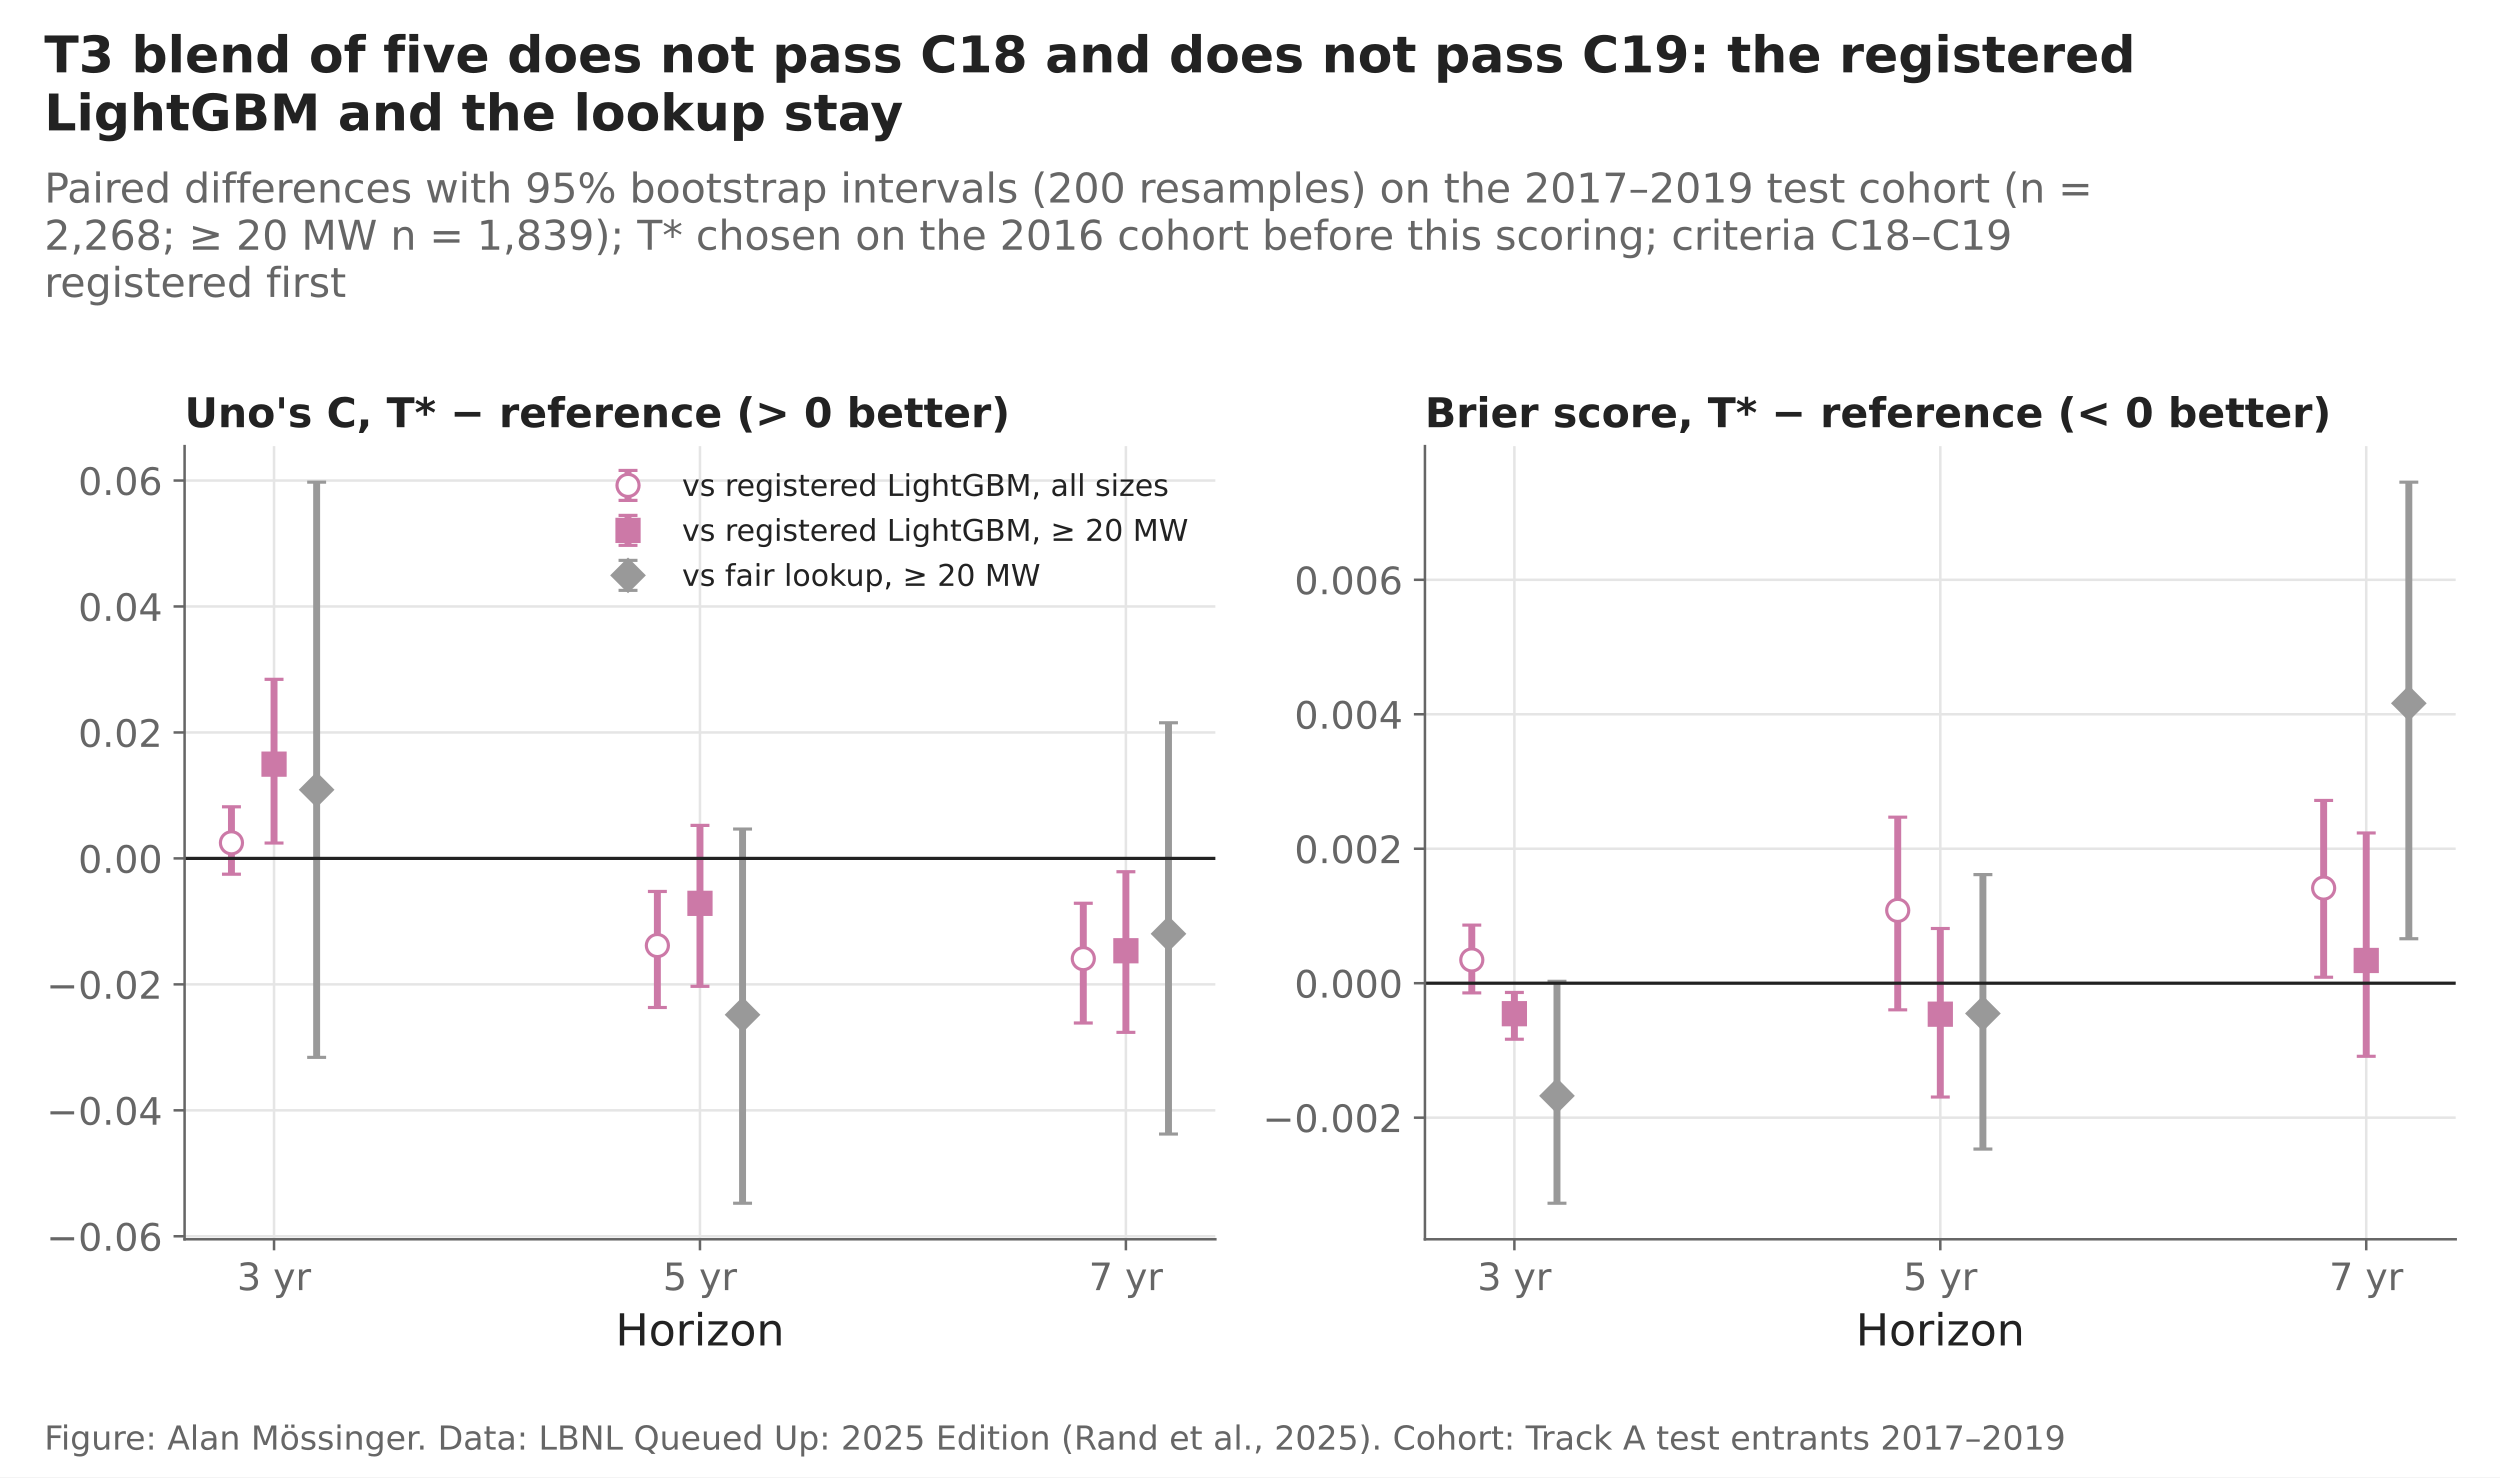
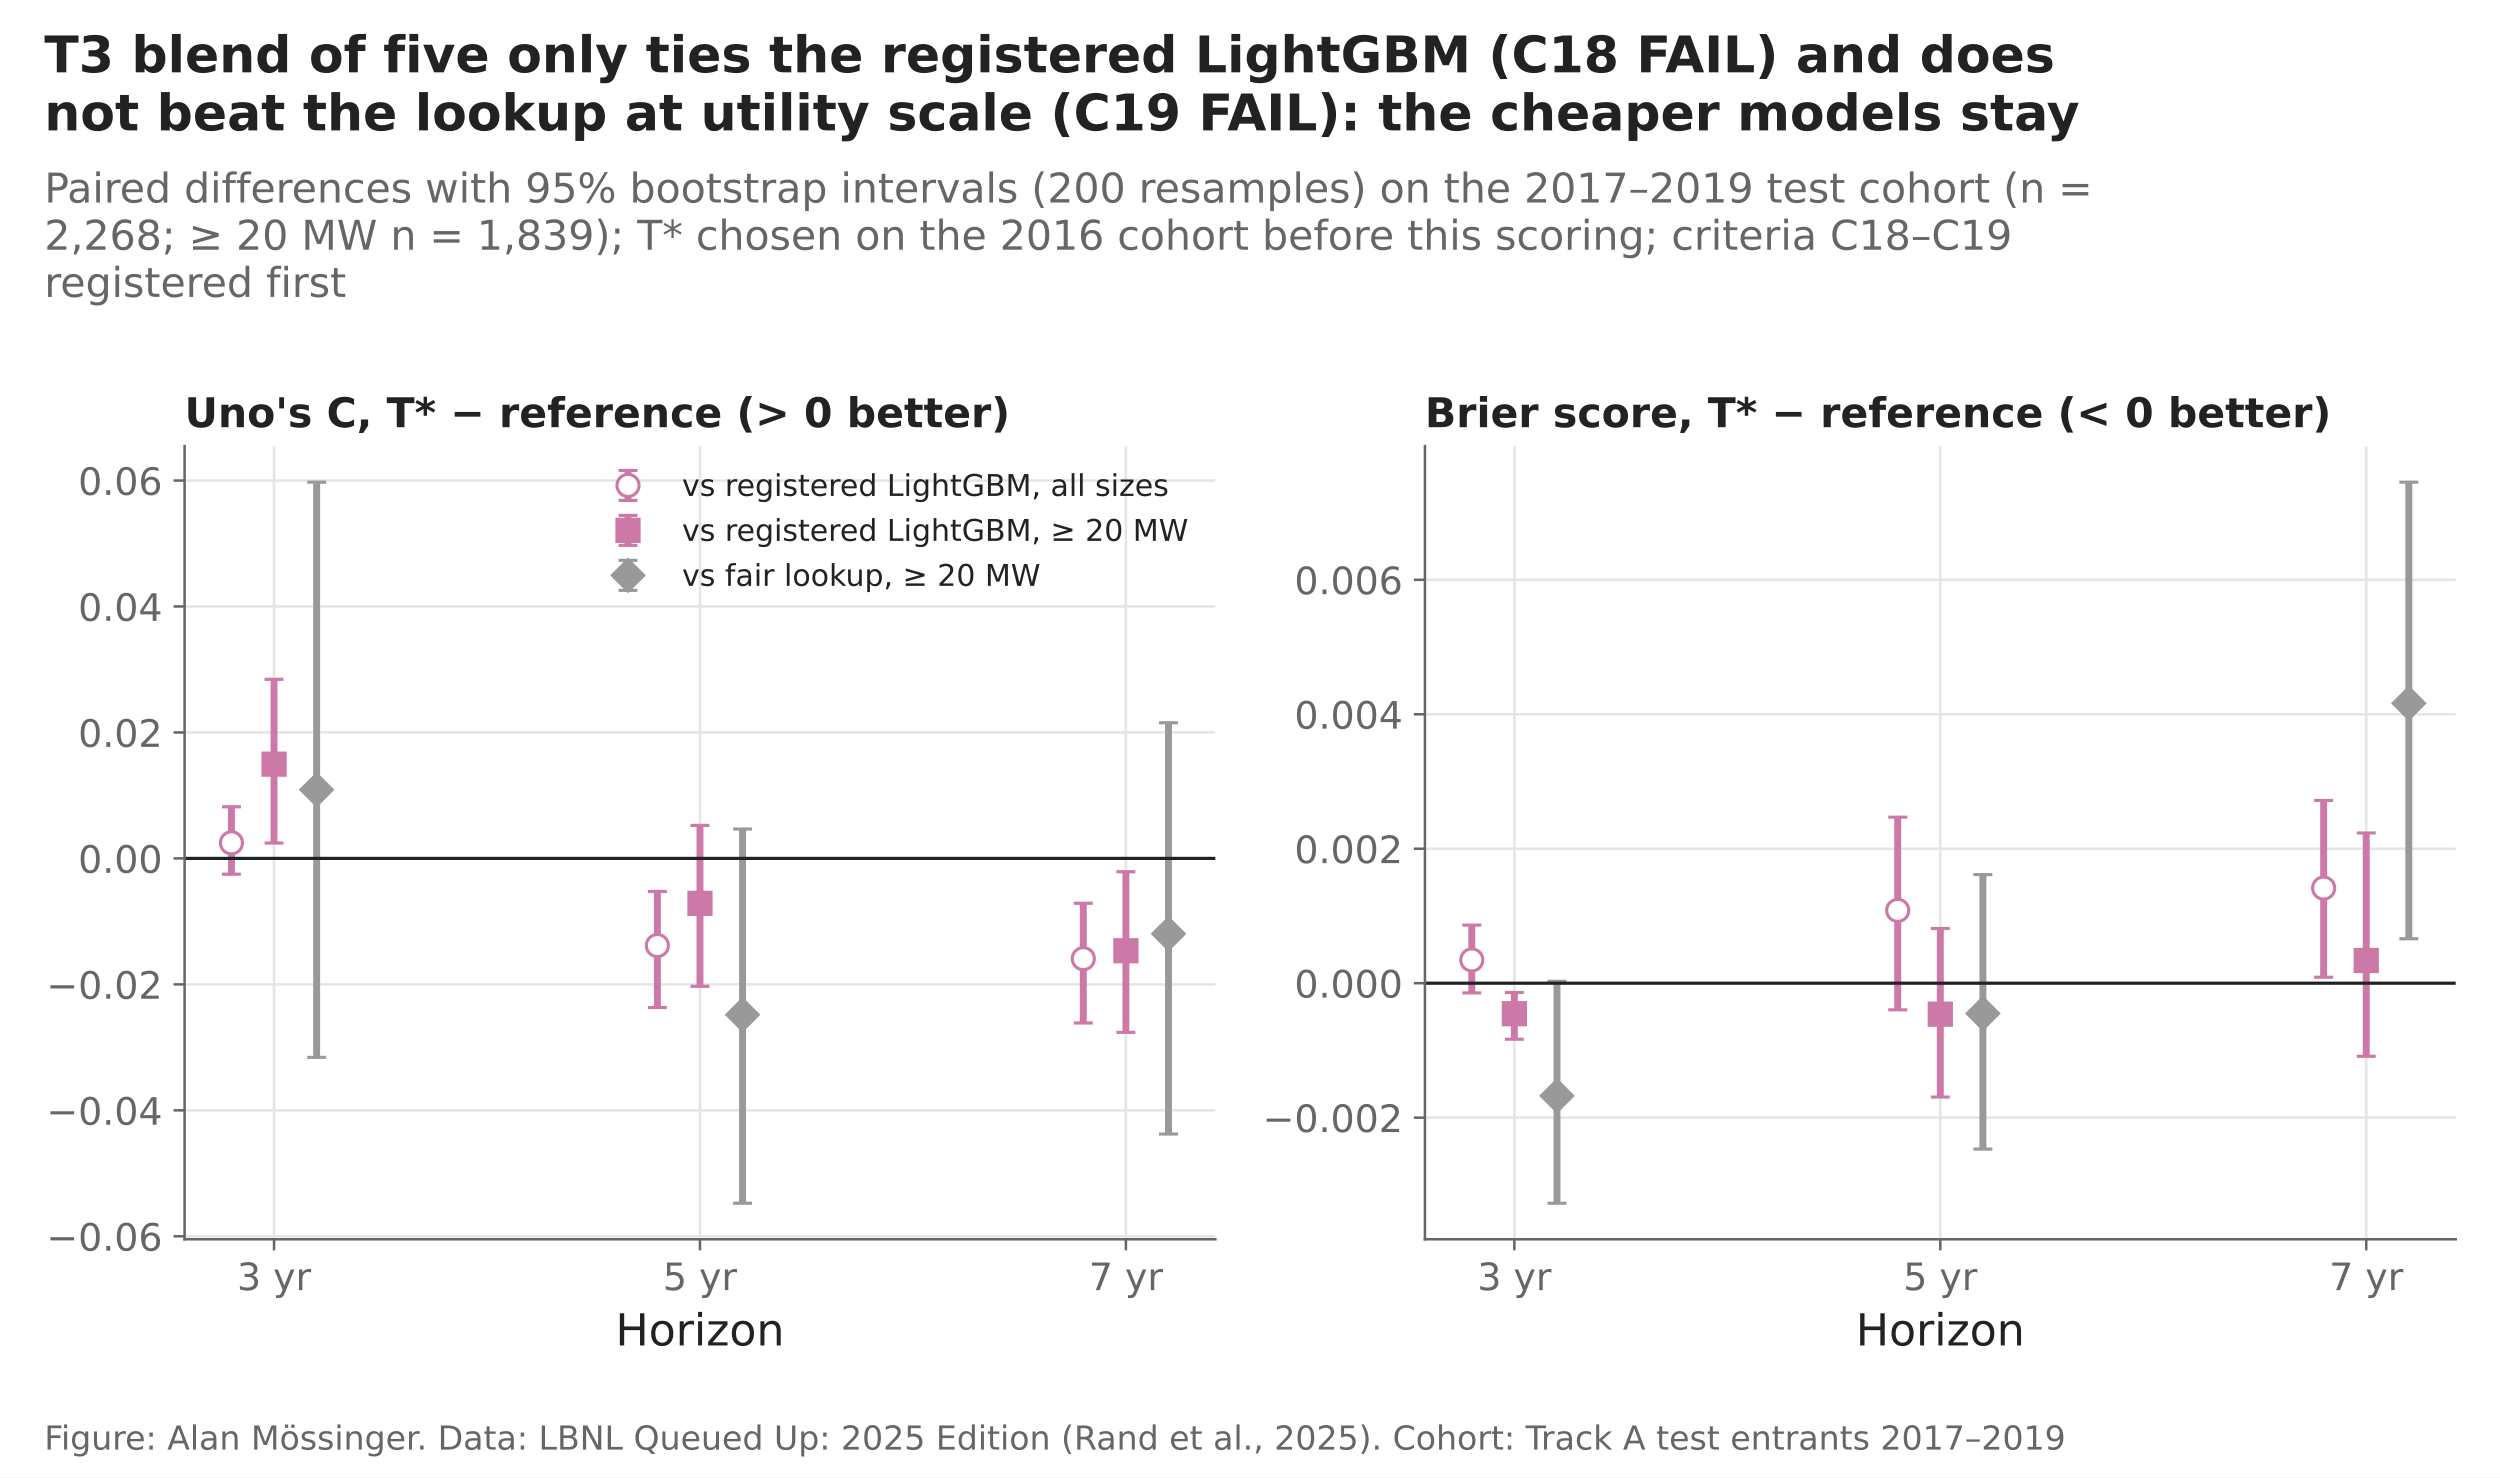
<svg xmlns="http://www.w3.org/2000/svg" xmlns:xlink="http://www.w3.org/1999/xlink" width="792pt" height="468pt" viewBox="0 0 792 468" version="1.1">
  <defs>
    <style type="text/css">*{stroke-linejoin: round; stroke-linecap: butt}</style>
  </defs>
  <g id="figure_1">
    <g id="patch_1">
      <path d="M 0 468  L 792 468  L 792 0  L 0 0  z " style="fill: #ffffff" />
    </g>
    <g id="axes_1">
      <g id="patch_2">
        <path d="M 58.48 392.603  L 385.02 392.603  L 385.02 141.334  L 58.48 141.334  z " style="fill: #ffffff" />
      </g>
      <g id="matplotlib.axis_1">
        <g id="xtick_1">
          <g id="line2d_1">
            <path d="M 86.816 392.603  L 86.816 141.334  " clip-path="url(#pe4350d7b1b)" style="fill: none; stroke: #e5e5e5; stroke-width: 0.8; stroke-linecap: square" />
          </g>
          <g id="line2d_2">
            <defs>
              <path id="me00eba5936" d="M 0 0  L 0 3.5  " style="stroke: #666666; stroke-width: 0.8" />
            </defs>
            <g>
              <use xlink:href="#me00eba5936" x="86.816" y="392.603" style="fill: #666666; stroke: #666666; stroke-width: 0.8" />
            </g>
          </g>
          <g id="text_1">
            <text style="font-size: 12px; font-family: 'DejaVu Sans', 'Bitstream Vera Sans', 'Computer Modern Sans Serif', 'Lucida Grande', 'Verdana', 'Geneva', 'Lucid', 'Arial', 'Helvetica', 'Avant Garde', sans-serif; text-anchor: middle; fill: #666666" x="86.816" y="408.72" transform="rotate(-0 86.81612 408.7202)">3 yr</text>
          </g>
        </g>
        <g id="xtick_2">
          <g id="line2d_3">
            <path d="M 221.75 392.603  L 221.75 141.334  " clip-path="url(#pe4350d7b1b)" style="fill: none; stroke: #e5e5e5; stroke-width: 0.8; stroke-linecap: square" />
          </g>
          <g id="line2d_4">
            <g>
              <use xlink:href="#me00eba5936" x="221.75" y="392.603" style="fill: #666666; stroke: #666666; stroke-width: 0.8" />
            </g>
          </g>
          <g id="text_2">
            <text style="font-size: 12px; font-family: 'DejaVu Sans', 'Bitstream Vera Sans', 'Computer Modern Sans Serif', 'Lucida Grande', 'Verdana', 'Geneva', 'Lucid', 'Arial', 'Helvetica', 'Avant Garde', sans-serif; text-anchor: middle; fill: #666666" x="221.75" y="408.72" transform="rotate(-0 221.75 408.7202)">5 yr</text>
          </g>
        </g>
        <g id="xtick_3">
          <g id="line2d_5">
            <path d="M 356.684 392.603  L 356.684 141.334  " clip-path="url(#pe4350d7b1b)" style="fill: none; stroke: #e5e5e5; stroke-width: 0.8; stroke-linecap: square" />
          </g>
          <g id="line2d_6">
            <g>
              <use xlink:href="#me00eba5936" x="356.684" y="392.603" style="fill: #666666; stroke: #666666; stroke-width: 0.8" />
            </g>
          </g>
          <g id="text_3">
            <text style="font-size: 12px; font-family: 'DejaVu Sans', 'Bitstream Vera Sans', 'Computer Modern Sans Serif', 'Lucida Grande', 'Verdana', 'Geneva', 'Lucid', 'Arial', 'Helvetica', 'Avant Garde', sans-serif; text-anchor: middle; fill: #666666" x="356.684" y="408.72" transform="rotate(-0 356.6839 408.7202)">7 yr</text>
          </g>
        </g>
        <g id="text_4">
          <text style="font-size: 14px; font-family: 'DejaVu Sans', 'Bitstream Vera Sans', 'Computer Modern Sans Serif', 'Lucida Grande', 'Verdana', 'Geneva', 'Lucid', 'Arial', 'Helvetica', 'Avant Garde', sans-serif; text-anchor: middle; fill: #222222" x="221.75" y="426.241" transform="rotate(-0 221.75 426.2408)">Horizon</text>
        </g>
      </g>
      <g id="matplotlib.axis_2">
        <g id="ytick_1">
          <g id="line2d_7">
            <path d="M 58.48 391.657  L 385.02 391.657  " clip-path="url(#pe4350d7b1b)" style="fill: none; stroke: #e5e5e5; stroke-width: 0.8; stroke-linecap: square" />
          </g>
          <g id="line2d_8">
            <defs>
              <path id="mce5acbc380" d="M 0 0  L -3.5 0  " style="stroke: #666666; stroke-width: 0.8" />
            </defs>
            <g>
              <use xlink:href="#mce5acbc380" x="58.48" y="391.657" style="fill: #666666; stroke: #666666; stroke-width: 0.8" />
            </g>
          </g>
          <g id="text_5">
            <text style="font-size: 12px; font-family: 'DejaVu Sans', 'Bitstream Vera Sans', 'Computer Modern Sans Serif', 'Lucida Grande', 'Verdana', 'Geneva', 'Lucid', 'Arial', 'Helvetica', 'Avant Garde', sans-serif; text-anchor: end; fill: #666666" x="51.48" y="396.215" transform="rotate(-0 51.48 396.2153)">−0.06</text>
          </g>
        </g>
        <g id="ytick_2">
          <g id="line2d_9">
            <path d="M 58.48 351.752  L 385.02 351.752  " clip-path="url(#pe4350d7b1b)" style="fill: none; stroke: #e5e5e5; stroke-width: 0.8; stroke-linecap: square" />
          </g>
          <g id="line2d_10">
            <g>
              <use xlink:href="#mce5acbc380" x="58.48" y="351.752" style="fill: #666666; stroke: #666666; stroke-width: 0.8" />
            </g>
          </g>
          <g id="text_6">
            <text style="font-size: 12px; font-family: 'DejaVu Sans', 'Bitstream Vera Sans', 'Computer Modern Sans Serif', 'Lucida Grande', 'Verdana', 'Geneva', 'Lucid', 'Arial', 'Helvetica', 'Avant Garde', sans-serif; text-anchor: end; fill: #666666" x="51.48" y="356.311" transform="rotate(-0 51.48 356.3111)">−0.04</text>
          </g>
        </g>
        <g id="ytick_3">
          <g id="line2d_11">
            <path d="M 58.48 311.848  L 385.02 311.848  " clip-path="url(#pe4350d7b1b)" style="fill: none; stroke: #e5e5e5; stroke-width: 0.8; stroke-linecap: square" />
          </g>
          <g id="line2d_12">
            <g>
              <use xlink:href="#mce5acbc380" x="58.48" y="311.848" style="fill: #666666; stroke: #666666; stroke-width: 0.8" />
            </g>
          </g>
          <g id="text_7">
            <text style="font-size: 12px; font-family: 'DejaVu Sans', 'Bitstream Vera Sans', 'Computer Modern Sans Serif', 'Lucida Grande', 'Verdana', 'Geneva', 'Lucid', 'Arial', 'Helvetica', 'Avant Garde', sans-serif; text-anchor: end; fill: #666666" x="51.48" y="316.407" transform="rotate(-0 51.48 316.4068)">−0.02</text>
          </g>
        </g>
        <g id="ytick_4">
          <g id="line2d_13">
            <path d="M 58.48 271.944  L 385.02 271.944  " clip-path="url(#pe4350d7b1b)" style="fill: none; stroke: #e5e5e5; stroke-width: 0.8; stroke-linecap: square" />
          </g>
          <g id="line2d_14">
            <g>
              <use xlink:href="#mce5acbc380" x="58.48" y="271.944" style="fill: #666666; stroke: #666666; stroke-width: 0.8" />
            </g>
          </g>
          <g id="text_8">
            <text style="font-size: 12px; font-family: 'DejaVu Sans', 'Bitstream Vera Sans', 'Computer Modern Sans Serif', 'Lucida Grande', 'Verdana', 'Geneva', 'Lucid', 'Arial', 'Helvetica', 'Avant Garde', sans-serif; text-anchor: end; fill: #666666" x="51.48" y="276.503" transform="rotate(-0 51.48 276.5026)">0.00</text>
          </g>
        </g>
        <g id="ytick_5">
          <g id="line2d_15">
            <path d="M 58.48 232.04  L 385.02 232.04  " clip-path="url(#pe4350d7b1b)" style="fill: none; stroke: #e5e5e5; stroke-width: 0.8; stroke-linecap: square" />
          </g>
          <g id="line2d_16">
            <g>
              <use xlink:href="#mce5acbc380" x="58.48" y="232.04" style="fill: #666666; stroke: #666666; stroke-width: 0.8" />
            </g>
          </g>
          <g id="text_9">
            <text style="font-size: 12px; font-family: 'DejaVu Sans', 'Bitstream Vera Sans', 'Computer Modern Sans Serif', 'Lucida Grande', 'Verdana', 'Geneva', 'Lucid', 'Arial', 'Helvetica', 'Avant Garde', sans-serif; text-anchor: end; fill: #666666" x="51.48" y="236.598" transform="rotate(-0 51.48 236.5984)">0.02</text>
          </g>
        </g>
        <g id="ytick_6">
          <g id="line2d_17">
            <path d="M 58.48 192.136  L 385.02 192.136  " clip-path="url(#pe4350d7b1b)" style="fill: none; stroke: #e5e5e5; stroke-width: 0.8; stroke-linecap: square" />
          </g>
          <g id="line2d_18">
            <g>
              <use xlink:href="#mce5acbc380" x="58.48" y="192.136" style="fill: #666666; stroke: #666666; stroke-width: 0.8" />
            </g>
          </g>
          <g id="text_10">
            <text style="font-size: 12px; font-family: 'DejaVu Sans', 'Bitstream Vera Sans', 'Computer Modern Sans Serif', 'Lucida Grande', 'Verdana', 'Geneva', 'Lucid', 'Arial', 'Helvetica', 'Avant Garde', sans-serif; text-anchor: end; fill: #666666" x="51.48" y="196.694" transform="rotate(-0 51.48 196.6941)">0.04</text>
          </g>
        </g>
        <g id="ytick_7">
          <g id="line2d_19">
            <path d="M 58.48 152.231  L 385.02 152.231  " clip-path="url(#pe4350d7b1b)" style="fill: none; stroke: #e5e5e5; stroke-width: 0.8; stroke-linecap: square" />
          </g>
          <g id="line2d_20">
            <g>
              <use xlink:href="#mce5acbc380" x="58.48" y="152.231" style="fill: #666666; stroke: #666666; stroke-width: 0.8" />
            </g>
          </g>
          <g id="text_11">
            <text style="font-size: 12px; font-family: 'DejaVu Sans', 'Bitstream Vera Sans', 'Computer Modern Sans Serif', 'Lucida Grande', 'Verdana', 'Geneva', 'Lucid', 'Arial', 'Helvetica', 'Avant Garde', sans-serif; text-anchor: end; fill: #666666" x="51.48" y="156.79" transform="rotate(-0 51.48 156.7899)">0.06</text>
          </g>
        </g>
      </g>
      <g id="LineCollection_1">
        <path d="M 73.323 276.95  L 73.323 255.597  " clip-path="url(#pe4350d7b1b)" style="fill: none; stroke: #cc79a7; stroke-width: 2.2" />
        <path d="M 208.257 319.172  L 208.257 282.419  " clip-path="url(#pe4350d7b1b)" style="fill: none; stroke: #cc79a7; stroke-width: 2.2" />
        <path d="M 343.19 324.088  L 343.19 286.156  " clip-path="url(#pe4350d7b1b)" style="fill: none; stroke: #cc79a7; stroke-width: 2.2" />
      </g>
      <g id="line2d_21">
        <defs>
          <path id="m0ecd253017" d="M 3 0  L -3 -0  " style="stroke: #cc79a7" />
        </defs>
        <g clip-path="url(#pe4350d7b1b)">
          <use xlink:href="#m0ecd253017" x="73.323" y="276.95" style="fill: #cc79a7; stroke: #cc79a7" />
          <use xlink:href="#m0ecd253017" x="208.257" y="319.172" style="fill: #cc79a7; stroke: #cc79a7" />
          <use xlink:href="#m0ecd253017" x="343.19" y="324.088" style="fill: #cc79a7; stroke: #cc79a7" />
        </g>
      </g>
      <g id="line2d_22">
        <g clip-path="url(#pe4350d7b1b)">
          <use xlink:href="#m0ecd253017" x="73.323" y="255.597" style="fill: #cc79a7; stroke: #cc79a7" />
          <use xlink:href="#m0ecd253017" x="208.257" y="282.419" style="fill: #cc79a7; stroke: #cc79a7" />
          <use xlink:href="#m0ecd253017" x="343.19" y="286.156" style="fill: #cc79a7; stroke: #cc79a7" />
        </g>
      </g>
      <g id="LineCollection_2">
        <path d="M 86.816 267.066  L 86.816 215.213  " clip-path="url(#pe4350d7b1b)" style="fill: none; stroke: #cc79a7; stroke-width: 2.2" />
        <path d="M 221.75 312.467  L 221.75 261.484  " clip-path="url(#pe4350d7b1b)" style="fill: none; stroke: #cc79a7; stroke-width: 2.2" />
        <path d="M 356.684 327.051  L 356.684 276.163  " clip-path="url(#pe4350d7b1b)" style="fill: none; stroke: #cc79a7; stroke-width: 2.2" />
      </g>
      <g id="line2d_23">
        <g clip-path="url(#pe4350d7b1b)">
          <use xlink:href="#m0ecd253017" x="86.816" y="267.066" style="fill: #cc79a7; stroke: #cc79a7" />
          <use xlink:href="#m0ecd253017" x="221.75" y="312.467" style="fill: #cc79a7; stroke: #cc79a7" />
          <use xlink:href="#m0ecd253017" x="356.684" y="327.051" style="fill: #cc79a7; stroke: #cc79a7" />
        </g>
      </g>
      <g id="line2d_24">
        <g clip-path="url(#pe4350d7b1b)">
          <use xlink:href="#m0ecd253017" x="86.816" y="215.213" style="fill: #cc79a7; stroke: #cc79a7" />
          <use xlink:href="#m0ecd253017" x="221.75" y="261.484" style="fill: #cc79a7; stroke: #cc79a7" />
          <use xlink:href="#m0ecd253017" x="356.684" y="276.163" style="fill: #cc79a7; stroke: #cc79a7" />
        </g>
      </g>
      <g id="LineCollection_3">
        <path d="M 100.31 334.977  L 100.31 152.755  " clip-path="url(#pe4350d7b1b)" style="fill: none; stroke: #999999; stroke-width: 2.2" />
        <path d="M 235.243 381.182  L 235.243 262.643  " clip-path="url(#pe4350d7b1b)" style="fill: none; stroke: #999999; stroke-width: 2.2" />
        <path d="M 370.177 359.265  L 370.177 228.976  " clip-path="url(#pe4350d7b1b)" style="fill: none; stroke: #999999; stroke-width: 2.2" />
      </g>
      <g id="line2d_25">
        <defs>
          <path id="m74f04a1719" d="M 3 0  L -3 -0  " style="stroke: #999999" />
        </defs>
        <g clip-path="url(#pe4350d7b1b)">
          <use xlink:href="#m74f04a1719" x="100.31" y="334.977" style="fill: #999999; stroke: #999999" />
          <use xlink:href="#m74f04a1719" x="235.243" y="381.182" style="fill: #999999; stroke: #999999" />
          <use xlink:href="#m74f04a1719" x="370.177" y="359.265" style="fill: #999999; stroke: #999999" />
        </g>
      </g>
      <g id="line2d_26">
        <g clip-path="url(#pe4350d7b1b)">
          <use xlink:href="#m74f04a1719" x="100.31" y="152.755" style="fill: #999999; stroke: #999999" />
          <use xlink:href="#m74f04a1719" x="235.243" y="262.643" style="fill: #999999; stroke: #999999" />
          <use xlink:href="#m74f04a1719" x="370.177" y="228.976" style="fill: #999999; stroke: #999999" />
        </g>
      </g>
      <g id="line2d_27">
        <path d="M 58.48 271.944  L 385.02 271.944  " clip-path="url(#pe4350d7b1b)" style="fill: none; stroke: #222222; stroke-linecap: square" />
      </g>
      <g id="line2d_28">
        <defs>
          <path id="m3949c58f01" d="M 0 3.5  C 0.928 3.5 1.819 3.131 2.475 2.475  C 3.131 1.819 3.5 0.928 3.5 0  C 3.5 -0.928 3.131 -1.819 2.475 -2.475  C 1.819 -3.131 0.928 -3.5 0 -3.5  C -0.928 -3.5 -1.819 -3.131 -2.475 -2.475  C -3.131 -1.819 -3.5 -0.928 -3.5 0  C -3.5 0.928 -3.131 1.819 -2.475 2.475  C -1.819 3.131 -0.928 3.5 0 3.5  z " style="stroke: #cc79a7" />
        </defs>
        <g clip-path="url(#pe4350d7b1b)">
          <use xlink:href="#m3949c58f01" x="73.323" y="267.003" style="fill: #ffffff; stroke: #cc79a7" />
          <use xlink:href="#m3949c58f01" x="208.257" y="299.549" style="fill: #ffffff; stroke: #cc79a7" />
          <use xlink:href="#m3949c58f01" x="343.19" y="303.7" style="fill: #ffffff; stroke: #cc79a7" />
        </g>
      </g>
      <g id="line2d_29">
        <defs>
          <path id="mb6d20a83ff" d="M -3.5 3.5  L 3.5 3.5  L 3.5 -3.5  L -3.5 -3.5  z " style="stroke: #cc79a7; stroke-linejoin: miter" />
        </defs>
        <g clip-path="url(#pe4350d7b1b)">
          <use xlink:href="#mb6d20a83ff" x="86.816" y="242.084" style="fill: #cc79a7; stroke: #cc79a7; stroke-linejoin: miter" />
          <use xlink:href="#mb6d20a83ff" x="221.75" y="286.177" style="fill: #cc79a7; stroke: #cc79a7; stroke-linejoin: miter" />
          <use xlink:href="#mb6d20a83ff" x="356.684" y="301.198" style="fill: #cc79a7; stroke: #cc79a7; stroke-linejoin: miter" />
        </g>
      </g>
      <g id="line2d_30">
        <defs>
          <path id="m9f2b40cdfc" d="M 0 4.95  L 4.95 0  L 0 -4.95  L -4.95 0  z " style="stroke: #999999; stroke-linejoin: miter" />
        </defs>
        <g clip-path="url(#pe4350d7b1b)">
          <use xlink:href="#m9f2b40cdfc" x="100.31" y="250.195" style="fill: #999999; stroke: #999999; stroke-linejoin: miter" />
          <use xlink:href="#m9f2b40cdfc" x="235.243" y="321.478" style="fill: #999999; stroke: #999999; stroke-linejoin: miter" />
          <use xlink:href="#m9f2b40cdfc" x="370.177" y="295.827" style="fill: #999999; stroke: #999999; stroke-linejoin: miter" />
        </g>
      </g>
      <g id="patch_3">
        <path d="M 58.48 392.603  L 58.48 141.334  " style="fill: none; stroke: #666666; stroke-width: 0.8; stroke-linejoin: miter; stroke-linecap: square" />
      </g>
      <g id="patch_4">
        <path d="M 58.48 392.603  L 385.02 392.603  " style="fill: none; stroke: #666666; stroke-width: 0.8; stroke-linejoin: miter; stroke-linecap: square" />
      </g>
      <g id="text_12">
        <text style="font-weight: 700; font-size: 13px; font-family: 'DejaVu Sans', 'Bitstream Vera Sans', 'Computer Modern Sans Serif', 'Lucida Grande', 'Verdana', 'Geneva', 'Lucid', 'Arial', 'Helvetica', 'Avant Garde', sans-serif; text-anchor: start; fill: #222222" x="58.48" y="135.334" transform="rotate(-0 58.48 135.334)">Uno's C, T* − reference (&gt; 0 better)</text>
      </g>
      <g id="legend_1">
        <g id="LineCollection_4">
          <path d="M 198.957 158.528  L 198.957 149.028  " style="fill: none; stroke: #cc79a7; stroke-width: 2.2" />
        </g>
        <g id="line2d_31">
          <g>
            <use xlink:href="#m0ecd253017" x="198.957" y="158.528" style="fill: #cc79a7; stroke: #cc79a7" />
          </g>
        </g>
        <g id="line2d_32">
          <g>
            <use xlink:href="#m0ecd253017" x="198.957" y="149.028" style="fill: #cc79a7; stroke: #cc79a7" />
          </g>
        </g>
        <g id="line2d_33" />
        <g id="line2d_34">
          <g>
            <use xlink:href="#m3949c58f01" x="198.957" y="153.778" style="fill: #ffffff; stroke: #cc79a7" />
          </g>
        </g>
        <g id="text_13">
          <text style="font-size: 9.5px; font-family: 'DejaVu Sans', 'Bitstream Vera Sans', 'Computer Modern Sans Serif', 'Lucida Grande', 'Verdana', 'Geneva', 'Lucid', 'Arial', 'Helvetica', 'Avant Garde', sans-serif; text-anchor: start; fill: #222222" x="216.057" y="157.103" transform="rotate(-0 216.0566 157.1025)">vs registered LightGBM, all sizes</text>
        </g>
        <g id="LineCollection_5">
          <path d="M 198.957 172.778  L 198.957 163.278  " style="fill: none; stroke: #cc79a7; stroke-width: 2.2" />
        </g>
        <g id="line2d_35">
          <g>
            <use xlink:href="#m0ecd253017" x="198.957" y="172.778" style="fill: #cc79a7; stroke: #cc79a7" />
          </g>
        </g>
        <g id="line2d_36">
          <g>
            <use xlink:href="#m0ecd253017" x="198.957" y="163.278" style="fill: #cc79a7; stroke: #cc79a7" />
          </g>
        </g>
        <g id="line2d_37" />
        <g id="line2d_38">
          <g>
            <use xlink:href="#mb6d20a83ff" x="198.957" y="168.028" style="fill: #cc79a7; stroke: #cc79a7; stroke-linejoin: miter" />
          </g>
        </g>
        <g id="text_14">
          <text style="font-size: 9.5px; font-family: 'DejaVu Sans', 'Bitstream Vera Sans', 'Computer Modern Sans Serif', 'Lucida Grande', 'Verdana', 'Geneva', 'Lucid', 'Arial', 'Helvetica', 'Avant Garde', sans-serif; text-anchor: start; fill: #222222" x="216.057" y="171.353" transform="rotate(-0 216.0566 171.3533)">vs registered LightGBM, ≥ 20 MW</text>
        </g>
        <g id="LineCollection_6">
          <path d="M 198.957 187.029  L 198.957 177.529  " style="fill: none; stroke: #999999; stroke-width: 2.2" />
        </g>
        <g id="line2d_39">
          <g>
            <use xlink:href="#m74f04a1719" x="198.957" y="187.029" style="fill: #999999; stroke: #999999" />
          </g>
        </g>
        <g id="line2d_40">
          <g>
            <use xlink:href="#m74f04a1719" x="198.957" y="177.529" style="fill: #999999; stroke: #999999" />
          </g>
        </g>
        <g id="line2d_41" />
        <g id="line2d_42">
          <g>
            <use xlink:href="#m9f2b40cdfc" x="198.957" y="182.279" style="fill: #999999; stroke: #999999; stroke-linejoin: miter" />
          </g>
        </g>
        <g id="text_15">
          <text style="font-size: 9.5px; font-family: 'DejaVu Sans', 'Bitstream Vera Sans', 'Computer Modern Sans Serif', 'Lucida Grande', 'Verdana', 'Geneva', 'Lucid', 'Arial', 'Helvetica', 'Avant Garde', sans-serif; text-anchor: start; fill: #222222" x="216.057" y="185.604" transform="rotate(-0 216.0566 185.604)">vs fair lookup, ≥ 20 MW</text>
        </g>
      </g>
    </g>
    <g id="axes_2">
      <g id="patch_5">
        <path d="M 451.42 392.603  L 777.96 392.603  L 777.96 141.334  L 451.42 141.334  z " style="fill: #ffffff" />
      </g>
      <g id="matplotlib.axis_3">
        <g id="xtick_4">
          <g id="line2d_43">
            <path d="M 479.756 392.603  L 479.756 141.334  " clip-path="url(#pf0fc839d83)" style="fill: none; stroke: #e5e5e5; stroke-width: 0.8; stroke-linecap: square" />
          </g>
          <g id="line2d_44">
            <g>
              <use xlink:href="#me00eba5936" x="479.756" y="392.603" style="fill: #666666; stroke: #666666; stroke-width: 0.8" />
            </g>
          </g>
          <g id="text_16">
            <text style="font-size: 12px; font-family: 'DejaVu Sans', 'Bitstream Vera Sans', 'Computer Modern Sans Serif', 'Lucida Grande', 'Verdana', 'Geneva', 'Lucid', 'Arial', 'Helvetica', 'Avant Garde', sans-serif; text-anchor: middle; fill: #666666" x="479.756" y="408.72" transform="rotate(-0 479.7561 408.7202)">3 yr</text>
          </g>
        </g>
        <g id="xtick_5">
          <g id="line2d_45">
            <path d="M 614.69 392.603  L 614.69 141.334  " clip-path="url(#pf0fc839d83)" style="fill: none; stroke: #e5e5e5; stroke-width: 0.8; stroke-linecap: square" />
          </g>
          <g id="line2d_46">
            <g>
              <use xlink:href="#me00eba5936" x="614.69" y="392.603" style="fill: #666666; stroke: #666666; stroke-width: 0.8" />
            </g>
          </g>
          <g id="text_17">
            <text style="font-size: 12px; font-family: 'DejaVu Sans', 'Bitstream Vera Sans', 'Computer Modern Sans Serif', 'Lucida Grande', 'Verdana', 'Geneva', 'Lucid', 'Arial', 'Helvetica', 'Avant Garde', sans-serif; text-anchor: middle; fill: #666666" x="614.69" y="408.72" transform="rotate(-0 614.69 408.7202)">5 yr</text>
          </g>
        </g>
        <g id="xtick_6">
          <g id="line2d_47">
            <path d="M 749.624 392.603  L 749.624 141.334  " clip-path="url(#pf0fc839d83)" style="fill: none; stroke: #e5e5e5; stroke-width: 0.8; stroke-linecap: square" />
          </g>
          <g id="line2d_48">
            <g>
              <use xlink:href="#me00eba5936" x="749.624" y="392.603" style="fill: #666666; stroke: #666666; stroke-width: 0.8" />
            </g>
          </g>
          <g id="text_18">
            <text style="font-size: 12px; font-family: 'DejaVu Sans', 'Bitstream Vera Sans', 'Computer Modern Sans Serif', 'Lucida Grande', 'Verdana', 'Geneva', 'Lucid', 'Arial', 'Helvetica', 'Avant Garde', sans-serif; text-anchor: middle; fill: #666666" x="749.624" y="408.72" transform="rotate(-0 749.6239 408.7202)">7 yr</text>
          </g>
        </g>
        <g id="text_19">
          <text style="font-size: 14px; font-family: 'DejaVu Sans', 'Bitstream Vera Sans', 'Computer Modern Sans Serif', 'Lucida Grande', 'Verdana', 'Geneva', 'Lucid', 'Arial', 'Helvetica', 'Avant Garde', sans-serif; text-anchor: middle; fill: #222222" x="614.69" y="426.241" transform="rotate(-0 614.69 426.2408)">Horizon</text>
        </g>
      </g>
      <g id="matplotlib.axis_4">
        <g id="ytick_8">
          <g id="line2d_49">
            <path d="M 451.42 354.072  L 777.96 354.072  " clip-path="url(#pf0fc839d83)" style="fill: none; stroke: #e5e5e5; stroke-width: 0.8; stroke-linecap: square" />
          </g>
          <g id="line2d_50">
            <g>
              <use xlink:href="#mce5acbc380" x="451.42" y="354.072" style="fill: #666666; stroke: #666666; stroke-width: 0.8" />
            </g>
          </g>
          <g id="text_20">
            <text style="font-size: 12px; font-family: 'DejaVu Sans', 'Bitstream Vera Sans', 'Computer Modern Sans Serif', 'Lucida Grande', 'Verdana', 'Geneva', 'Lucid', 'Arial', 'Helvetica', 'Avant Garde', sans-serif; text-anchor: end; fill: #666666" x="444.42" y="358.63" transform="rotate(-0 444.42 358.6305)">−0.002</text>
          </g>
        </g>
        <g id="ytick_9">
          <g id="line2d_51">
            <path d="M 451.42 311.476  L 777.96 311.476  " clip-path="url(#pf0fc839d83)" style="fill: none; stroke: #e5e5e5; stroke-width: 0.8; stroke-linecap: square" />
          </g>
          <g id="line2d_52">
            <g>
              <use xlink:href="#mce5acbc380" x="451.42" y="311.476" style="fill: #666666; stroke: #666666; stroke-width: 0.8" />
            </g>
          </g>
          <g id="text_21">
            <text style="font-size: 12px; font-family: 'DejaVu Sans', 'Bitstream Vera Sans', 'Computer Modern Sans Serif', 'Lucida Grande', 'Verdana', 'Geneva', 'Lucid', 'Arial', 'Helvetica', 'Avant Garde', sans-serif; text-anchor: end; fill: #666666" x="444.42" y="316.035" transform="rotate(-0 444.42 316.035)">0.000</text>
          </g>
        </g>
        <g id="ytick_10">
          <g id="line2d_53">
            <path d="M 451.42 268.881  L 777.96 268.881  " clip-path="url(#pf0fc839d83)" style="fill: none; stroke: #e5e5e5; stroke-width: 0.8; stroke-linecap: square" />
          </g>
          <g id="line2d_54">
            <g>
              <use xlink:href="#mce5acbc380" x="451.42" y="268.881" style="fill: #666666; stroke: #666666; stroke-width: 0.8" />
            </g>
          </g>
          <g id="text_22">
            <text style="font-size: 12px; font-family: 'DejaVu Sans', 'Bitstream Vera Sans', 'Computer Modern Sans Serif', 'Lucida Grande', 'Verdana', 'Geneva', 'Lucid', 'Arial', 'Helvetica', 'Avant Garde', sans-serif; text-anchor: end; fill: #666666" x="444.42" y="273.44" transform="rotate(-0 444.42 273.4396)">0.002</text>
          </g>
        </g>
        <g id="ytick_11">
          <g id="line2d_55">
            <path d="M 451.42 226.286  L 777.96 226.286  " clip-path="url(#pf0fc839d83)" style="fill: none; stroke: #e5e5e5; stroke-width: 0.8; stroke-linecap: square" />
          </g>
          <g id="line2d_56">
            <g>
              <use xlink:href="#mce5acbc380" x="451.42" y="226.286" style="fill: #666666; stroke: #666666; stroke-width: 0.8" />
            </g>
          </g>
          <g id="text_23">
            <text style="font-size: 12px; font-family: 'DejaVu Sans', 'Bitstream Vera Sans', 'Computer Modern Sans Serif', 'Lucida Grande', 'Verdana', 'Geneva', 'Lucid', 'Arial', 'Helvetica', 'Avant Garde', sans-serif; text-anchor: end; fill: #666666" x="444.42" y="230.844" transform="rotate(-0 444.42 230.8441)">0.004</text>
          </g>
        </g>
        <g id="ytick_12">
          <g id="line2d_57">
            <path d="M 451.42 183.69  L 777.96 183.69  " clip-path="url(#pf0fc839d83)" style="fill: none; stroke: #e5e5e5; stroke-width: 0.8; stroke-linecap: square" />
          </g>
          <g id="line2d_58">
            <g>
              <use xlink:href="#mce5acbc380" x="451.42" y="183.69" style="fill: #666666; stroke: #666666; stroke-width: 0.8" />
            </g>
          </g>
          <g id="text_24">
            <text style="font-size: 12px; font-family: 'DejaVu Sans', 'Bitstream Vera Sans', 'Computer Modern Sans Serif', 'Lucida Grande', 'Verdana', 'Geneva', 'Lucid', 'Arial', 'Helvetica', 'Avant Garde', sans-serif; text-anchor: end; fill: #666666" x="444.42" y="188.249" transform="rotate(-0 444.42 188.2486)">0.006</text>
          </g>
        </g>
      </g>
      <g id="LineCollection_7">
        <path d="M 466.263 314.553  L 466.263 293.076  " clip-path="url(#pf0fc839d83)" style="fill: none; stroke: #cc79a7; stroke-width: 2.2" />
        <path d="M 601.197 319.919  L 601.197 258.874  " clip-path="url(#pf0fc839d83)" style="fill: none; stroke: #cc79a7; stroke-width: 2.2" />
        <path d="M 736.13 309.591  L 736.13 253.579  " clip-path="url(#pf0fc839d83)" style="fill: none; stroke: #cc79a7; stroke-width: 2.2" />
      </g>
      <g id="line2d_59">
        <g clip-path="url(#pf0fc839d83)">
          <use xlink:href="#m0ecd253017" x="466.263" y="314.553" style="fill: #cc79a7; stroke: #cc79a7" />
          <use xlink:href="#m0ecd253017" x="601.197" y="319.919" style="fill: #cc79a7; stroke: #cc79a7" />
          <use xlink:href="#m0ecd253017" x="736.13" y="309.591" style="fill: #cc79a7; stroke: #cc79a7" />
        </g>
      </g>
      <g id="line2d_60">
        <g clip-path="url(#pf0fc839d83)">
          <use xlink:href="#m0ecd253017" x="466.263" y="293.076" style="fill: #cc79a7; stroke: #cc79a7" />
          <use xlink:href="#m0ecd253017" x="601.197" y="258.874" style="fill: #cc79a7; stroke: #cc79a7" />
          <use xlink:href="#m0ecd253017" x="736.13" y="253.579" style="fill: #cc79a7; stroke: #cc79a7" />
        </g>
      </g>
      <g id="LineCollection_8">
        <path d="M 479.756 329.227  L 479.756 314.417  " clip-path="url(#pf0fc839d83)" style="fill: none; stroke: #cc79a7; stroke-width: 2.2" />
        <path d="M 614.69 347.543  L 614.69 294.152  " clip-path="url(#pf0fc839d83)" style="fill: none; stroke: #cc79a7; stroke-width: 2.2" />
        <path d="M 749.624 334.641  L 749.624 263.885  " clip-path="url(#pf0fc839d83)" style="fill: none; stroke: #cc79a7; stroke-width: 2.2" />
      </g>
      <g id="line2d_61">
        <g clip-path="url(#pf0fc839d83)">
          <use xlink:href="#m0ecd253017" x="479.756" y="329.227" style="fill: #cc79a7; stroke: #cc79a7" />
          <use xlink:href="#m0ecd253017" x="614.69" y="347.543" style="fill: #cc79a7; stroke: #cc79a7" />
          <use xlink:href="#m0ecd253017" x="749.624" y="334.641" style="fill: #cc79a7; stroke: #cc79a7" />
        </g>
      </g>
      <g id="line2d_62">
        <g clip-path="url(#pf0fc839d83)">
          <use xlink:href="#m0ecd253017" x="479.756" y="314.417" style="fill: #cc79a7; stroke: #cc79a7" />
          <use xlink:href="#m0ecd253017" x="614.69" y="294.152" style="fill: #cc79a7; stroke: #cc79a7" />
          <use xlink:href="#m0ecd253017" x="749.624" y="263.885" style="fill: #cc79a7; stroke: #cc79a7" />
        </g>
      </g>
      <g id="LineCollection_9">
        <path d="M 493.25 381.182  L 493.25 310.882  " clip-path="url(#pf0fc839d83)" style="fill: none; stroke: #999999; stroke-width: 2.2" />
        <path d="M 628.183 364.023  L 628.183 277.075  " clip-path="url(#pf0fc839d83)" style="fill: none; stroke: #999999; stroke-width: 2.2" />
        <path d="M 763.117 297.394  L 763.117 152.755  " clip-path="url(#pf0fc839d83)" style="fill: none; stroke: #999999; stroke-width: 2.2" />
      </g>
      <g id="line2d_63">
        <g clip-path="url(#pf0fc839d83)">
          <use xlink:href="#m74f04a1719" x="493.25" y="381.182" style="fill: #999999; stroke: #999999" />
          <use xlink:href="#m74f04a1719" x="628.183" y="364.023" style="fill: #999999; stroke: #999999" />
          <use xlink:href="#m74f04a1719" x="763.117" y="297.394" style="fill: #999999; stroke: #999999" />
        </g>
      </g>
      <g id="line2d_64">
        <g clip-path="url(#pf0fc839d83)">
          <use xlink:href="#m74f04a1719" x="493.25" y="310.882" style="fill: #999999; stroke: #999999" />
          <use xlink:href="#m74f04a1719" x="628.183" y="277.075" style="fill: #999999; stroke: #999999" />
          <use xlink:href="#m74f04a1719" x="763.117" y="152.755" style="fill: #999999; stroke: #999999" />
        </g>
      </g>
      <g id="line2d_65">
        <path d="M 451.42 311.476  L 777.96 311.476  " clip-path="url(#pf0fc839d83)" style="fill: none; stroke: #222222; stroke-linecap: square" />
      </g>
      <g id="line2d_66">
        <g clip-path="url(#pf0fc839d83)">
          <use xlink:href="#m3949c58f01" x="466.263" y="304.105" style="fill: #ffffff; stroke: #cc79a7" />
          <use xlink:href="#m3949c58f01" x="601.197" y="288.412" style="fill: #ffffff; stroke: #cc79a7" />
          <use xlink:href="#m3949c58f01" x="736.13" y="281.345" style="fill: #ffffff; stroke: #cc79a7" />
        </g>
      </g>
      <g id="line2d_67">
        <g clip-path="url(#pf0fc839d83)">
          <use xlink:href="#mb6d20a83ff" x="479.756" y="321.139" style="fill: #cc79a7; stroke: #cc79a7; stroke-linejoin: miter" />
          <use xlink:href="#mb6d20a83ff" x="614.69" y="321.295" style="fill: #cc79a7; stroke: #cc79a7; stroke-linejoin: miter" />
          <use xlink:href="#mb6d20a83ff" x="749.624" y="304.279" style="fill: #cc79a7; stroke: #cc79a7; stroke-linejoin: miter" />
        </g>
      </g>
      <g id="line2d_68">
        <g clip-path="url(#pf0fc839d83)">
          <use xlink:href="#m9f2b40cdfc" x="493.25" y="347.163" style="fill: #999999; stroke: #999999; stroke-linejoin: miter" />
          <use xlink:href="#m9f2b40cdfc" x="628.183" y="321.076" style="fill: #999999; stroke: #999999; stroke-linejoin: miter" />
          <use xlink:href="#m9f2b40cdfc" x="763.117" y="222.806" style="fill: #999999; stroke: #999999; stroke-linejoin: miter" />
        </g>
      </g>
      <g id="patch_6">
        <path d="M 451.42 392.603  L 451.42 141.334  " style="fill: none; stroke: #666666; stroke-width: 0.8; stroke-linejoin: miter; stroke-linecap: square" />
      </g>
      <g id="patch_7">
        <path d="M 451.42 392.603  L 777.96 392.603  " style="fill: none; stroke: #666666; stroke-width: 0.8; stroke-linejoin: miter; stroke-linecap: square" />
      </g>
      <g id="text_25">
        <text style="font-weight: 700; font-size: 13px; font-family: 'DejaVu Sans', 'Bitstream Vera Sans', 'Computer Modern Sans Serif', 'Lucida Grande', 'Verdana', 'Geneva', 'Lucid', 'Arial', 'Helvetica', 'Avant Garde', sans-serif; text-anchor: start; fill: #222222" x="451.42" y="135.334" transform="rotate(-0 451.42 135.334)">Brier score, T* − reference (&lt; 0 better)</text>
      </g>
    </g>
    <g id="text_26">
-       <text style="font-weight: 700; font-size: 16px; font-family: 'DejaVu Sans', 'Bitstream Vera Sans', 'Computer Modern Sans Serif', 'Lucida Grande', 'Verdana', 'Geneva', 'Lucid', 'Arial', 'Helvetica', 'Avant Garde', sans-serif; fill: #222222" transform="translate(14.04 22.9125)">T3 blend of five does not pass C18 and does not pass C19: the registered</text>
-       <text style="font-weight: 700; font-size: 16px; font-family: 'DejaVu Sans', 'Bitstream Vera Sans', 'Computer Modern Sans Serif', 'Lucida Grande', 'Verdana', 'Geneva', 'Lucid', 'Arial', 'Helvetica', 'Avant Garde', sans-serif; fill: #222222" transform="translate(14.04 41.3125)">LightGBM and the lookup stay</text>
+       <text style="font-weight: 700; font-size: 16px; font-family: 'DejaVu Sans', 'Bitstream Vera Sans', 'Computer Modern Sans Serif', 'Lucida Grande', 'Verdana', 'Geneva', 'Lucid', 'Arial', 'Helvetica', 'Avant Garde', sans-serif; fill: #222222" transform="translate(14.04 22.9125)">T3 blend of five only ties the registered LightGBM (C18 FAIL) and does</text>
+       <text style="font-weight: 700; font-size: 16px; font-family: 'DejaVu Sans', 'Bitstream Vera Sans', 'Computer Modern Sans Serif', 'Lucida Grande', 'Verdana', 'Geneva', 'Lucid', 'Arial', 'Helvetica', 'Avant Garde', sans-serif; fill: #222222" transform="translate(14.04 41.3125)">not beat the lookup at utility scale (C19 FAIL): the cheaper models stay</text>
    </g>
    <g id="text_27">
      <text style="font-size: 13px; font-family: 'DejaVu Sans', 'Bitstream Vera Sans', 'Computer Modern Sans Serif', 'Lucida Grande', 'Verdana', 'Geneva', 'Lucid', 'Arial', 'Helvetica', 'Avant Garde', sans-serif; fill: #666666" transform="translate(14.04 64.16619)">Paired differences with 95% bootstrap intervals (200 resamples) on the 2017–2019 test cohort (n =</text>
      <text style="font-size: 13px; font-family: 'DejaVu Sans', 'Bitstream Vera Sans', 'Computer Modern Sans Serif', 'Lucida Grande', 'Verdana', 'Geneva', 'Lucid', 'Arial', 'Helvetica', 'Avant Garde', sans-serif; fill: #666666" transform="translate(14.04 79.11619)">2,268; ≥ 20 MW n = 1,839); T* chosen on the 2016 cohort before this scoring; criteria C18–C19</text>
      <text style="font-size: 13px; font-family: 'DejaVu Sans', 'Bitstream Vera Sans', 'Computer Modern Sans Serif', 'Lucida Grande', 'Verdana', 'Geneva', 'Lucid', 'Arial', 'Helvetica', 'Avant Garde', sans-serif; fill: #666666" transform="translate(14.04 94.06619)">registered first</text>
    </g>
    <g id="text_28">
      <text style="font-size: 10.5px; font-family: 'DejaVu Sans', 'Bitstream Vera Sans', 'Computer Modern Sans Serif', 'Lucida Grande', 'Verdana', 'Geneva', 'Lucid', 'Arial', 'Helvetica', 'Avant Garde', sans-serif; text-anchor: start; fill: #666666" x="14.04" y="459.244" transform="rotate(-0 14.04 459.2438)">Figure: Alan Mössinger. Data: LBNL Queued Up: 2025 Edition (Rand et al., 2025). Cohort: Track A test entrants 2017–2019</text>
    </g>
  </g>
  <defs>
    <clipPath id="pe4350d7b1b">
      <rect x="58.48" y="141.334" width="326.54" height="251.269" />
    </clipPath>
    <clipPath id="pf0fc839d83">
      <rect x="451.42" y="141.334" width="326.54" height="251.269" />
    </clipPath>
  </defs>
</svg>
